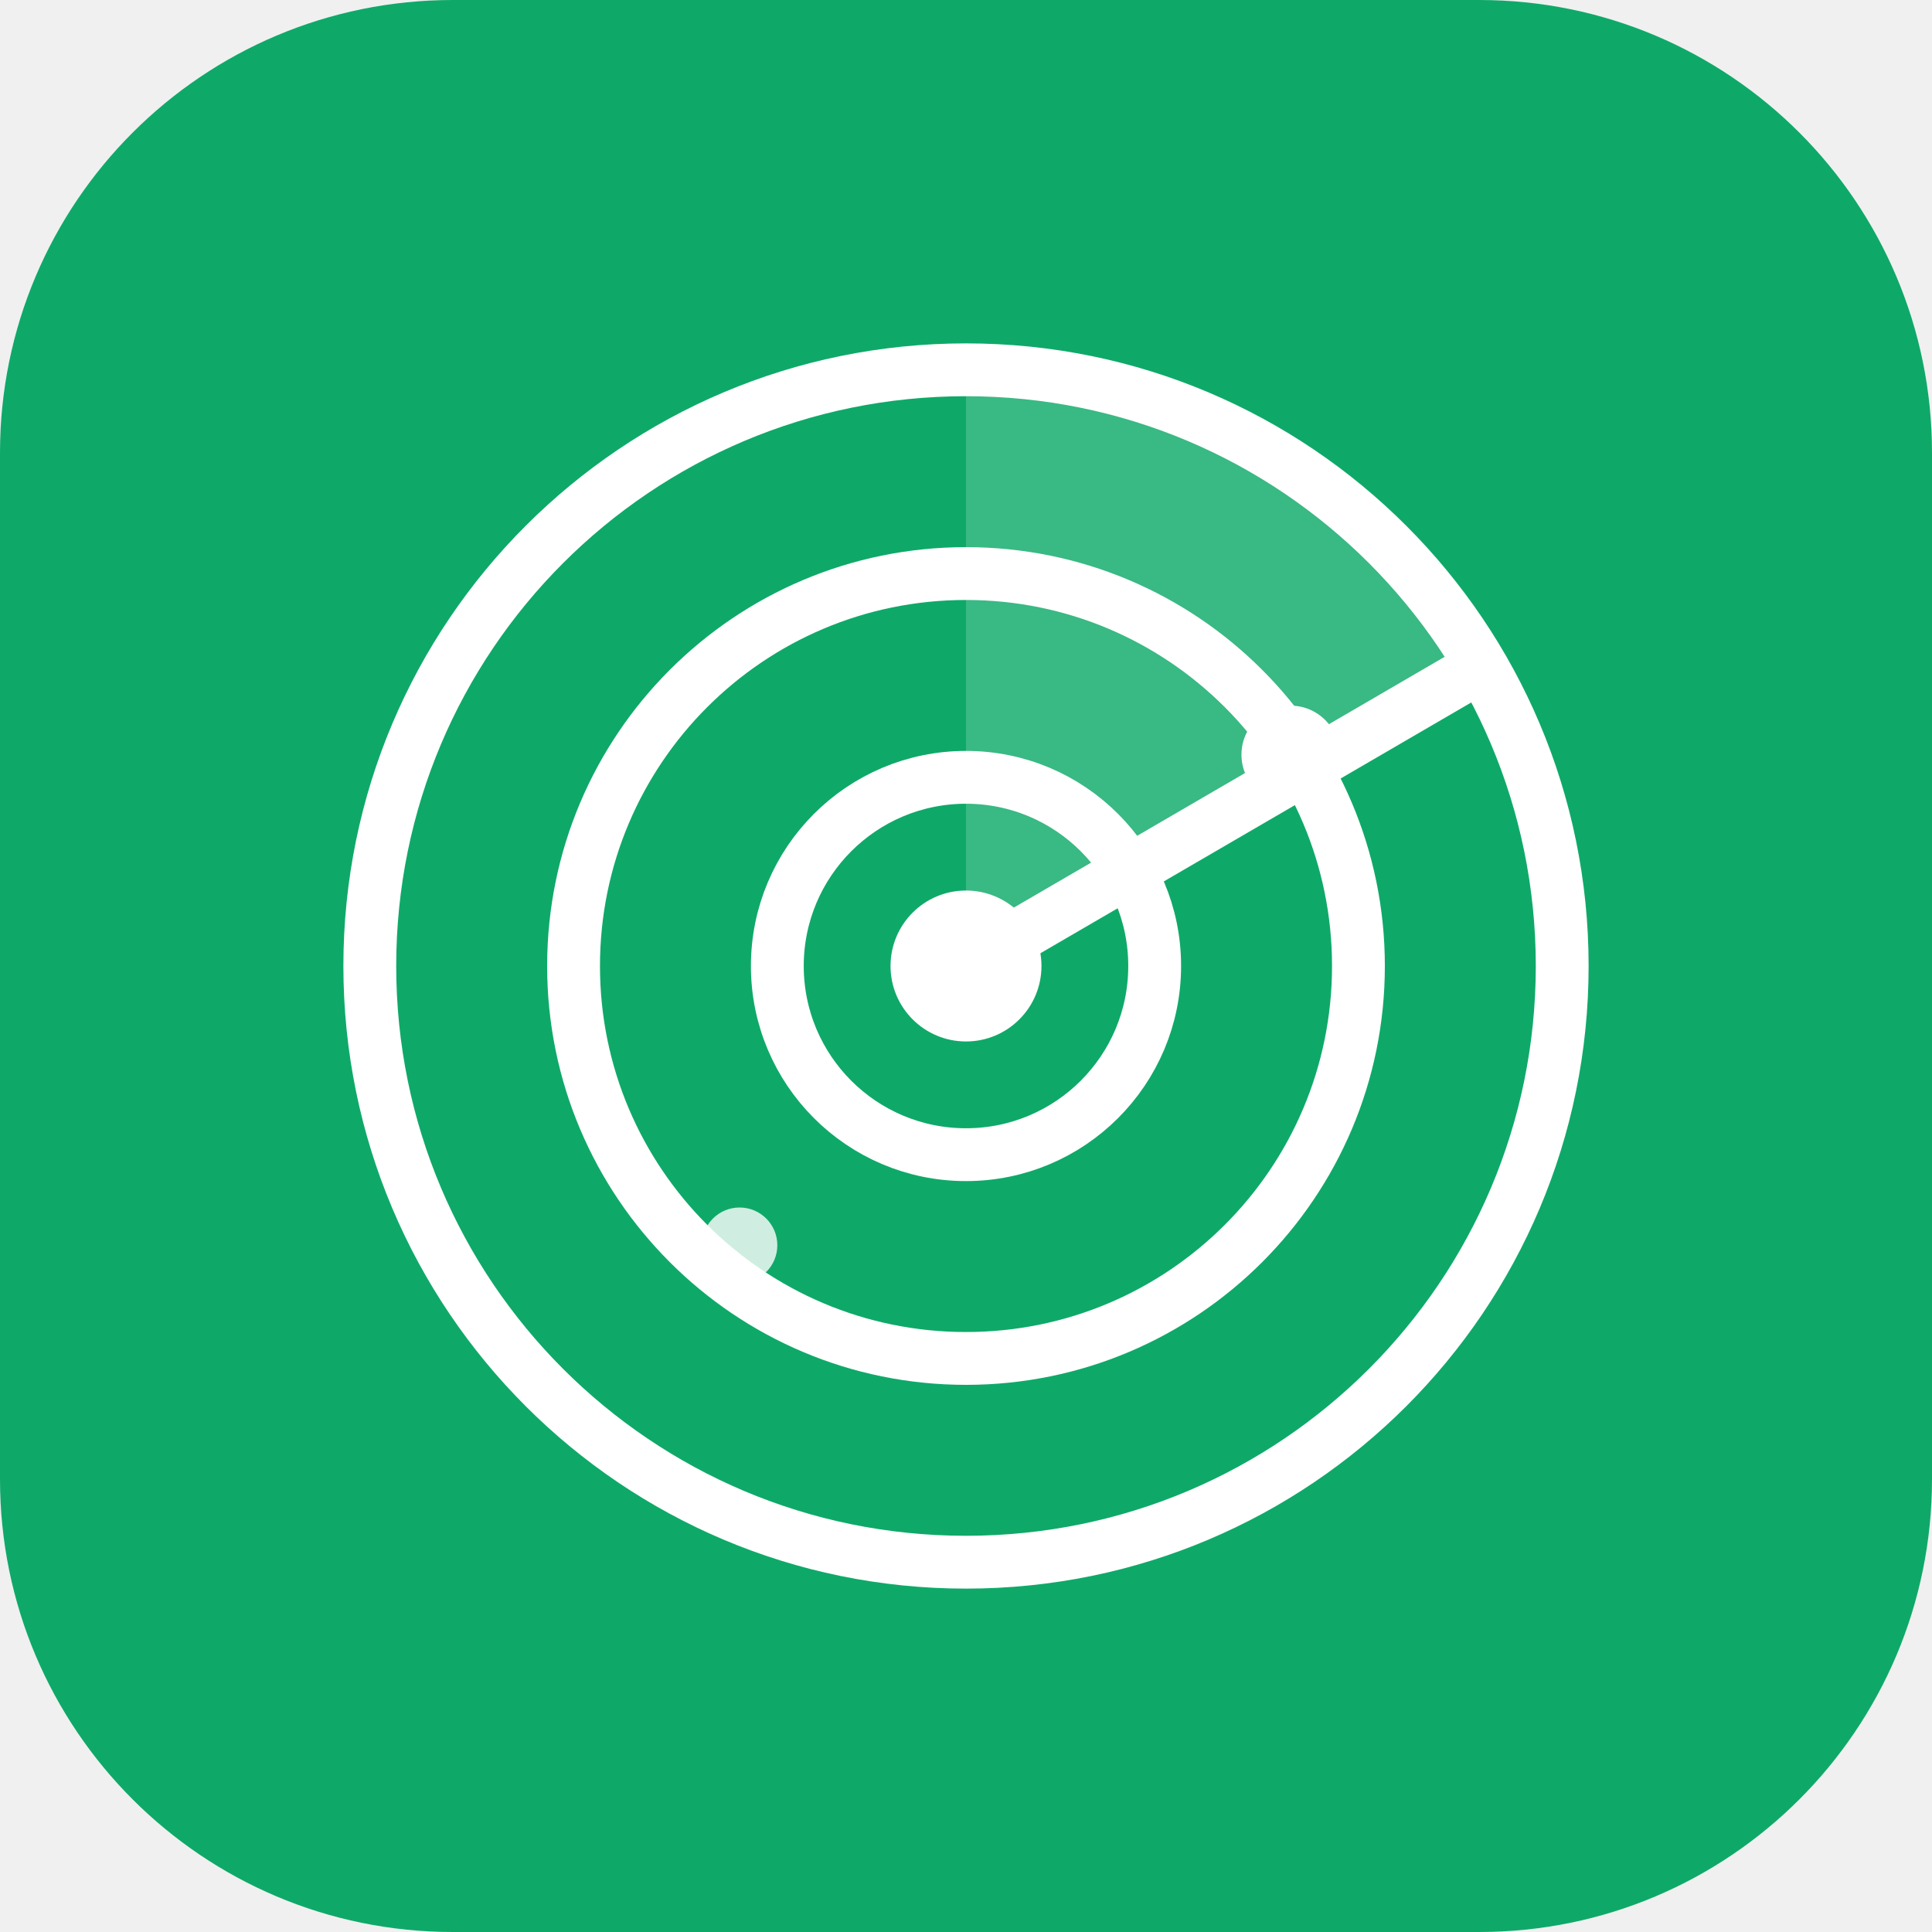
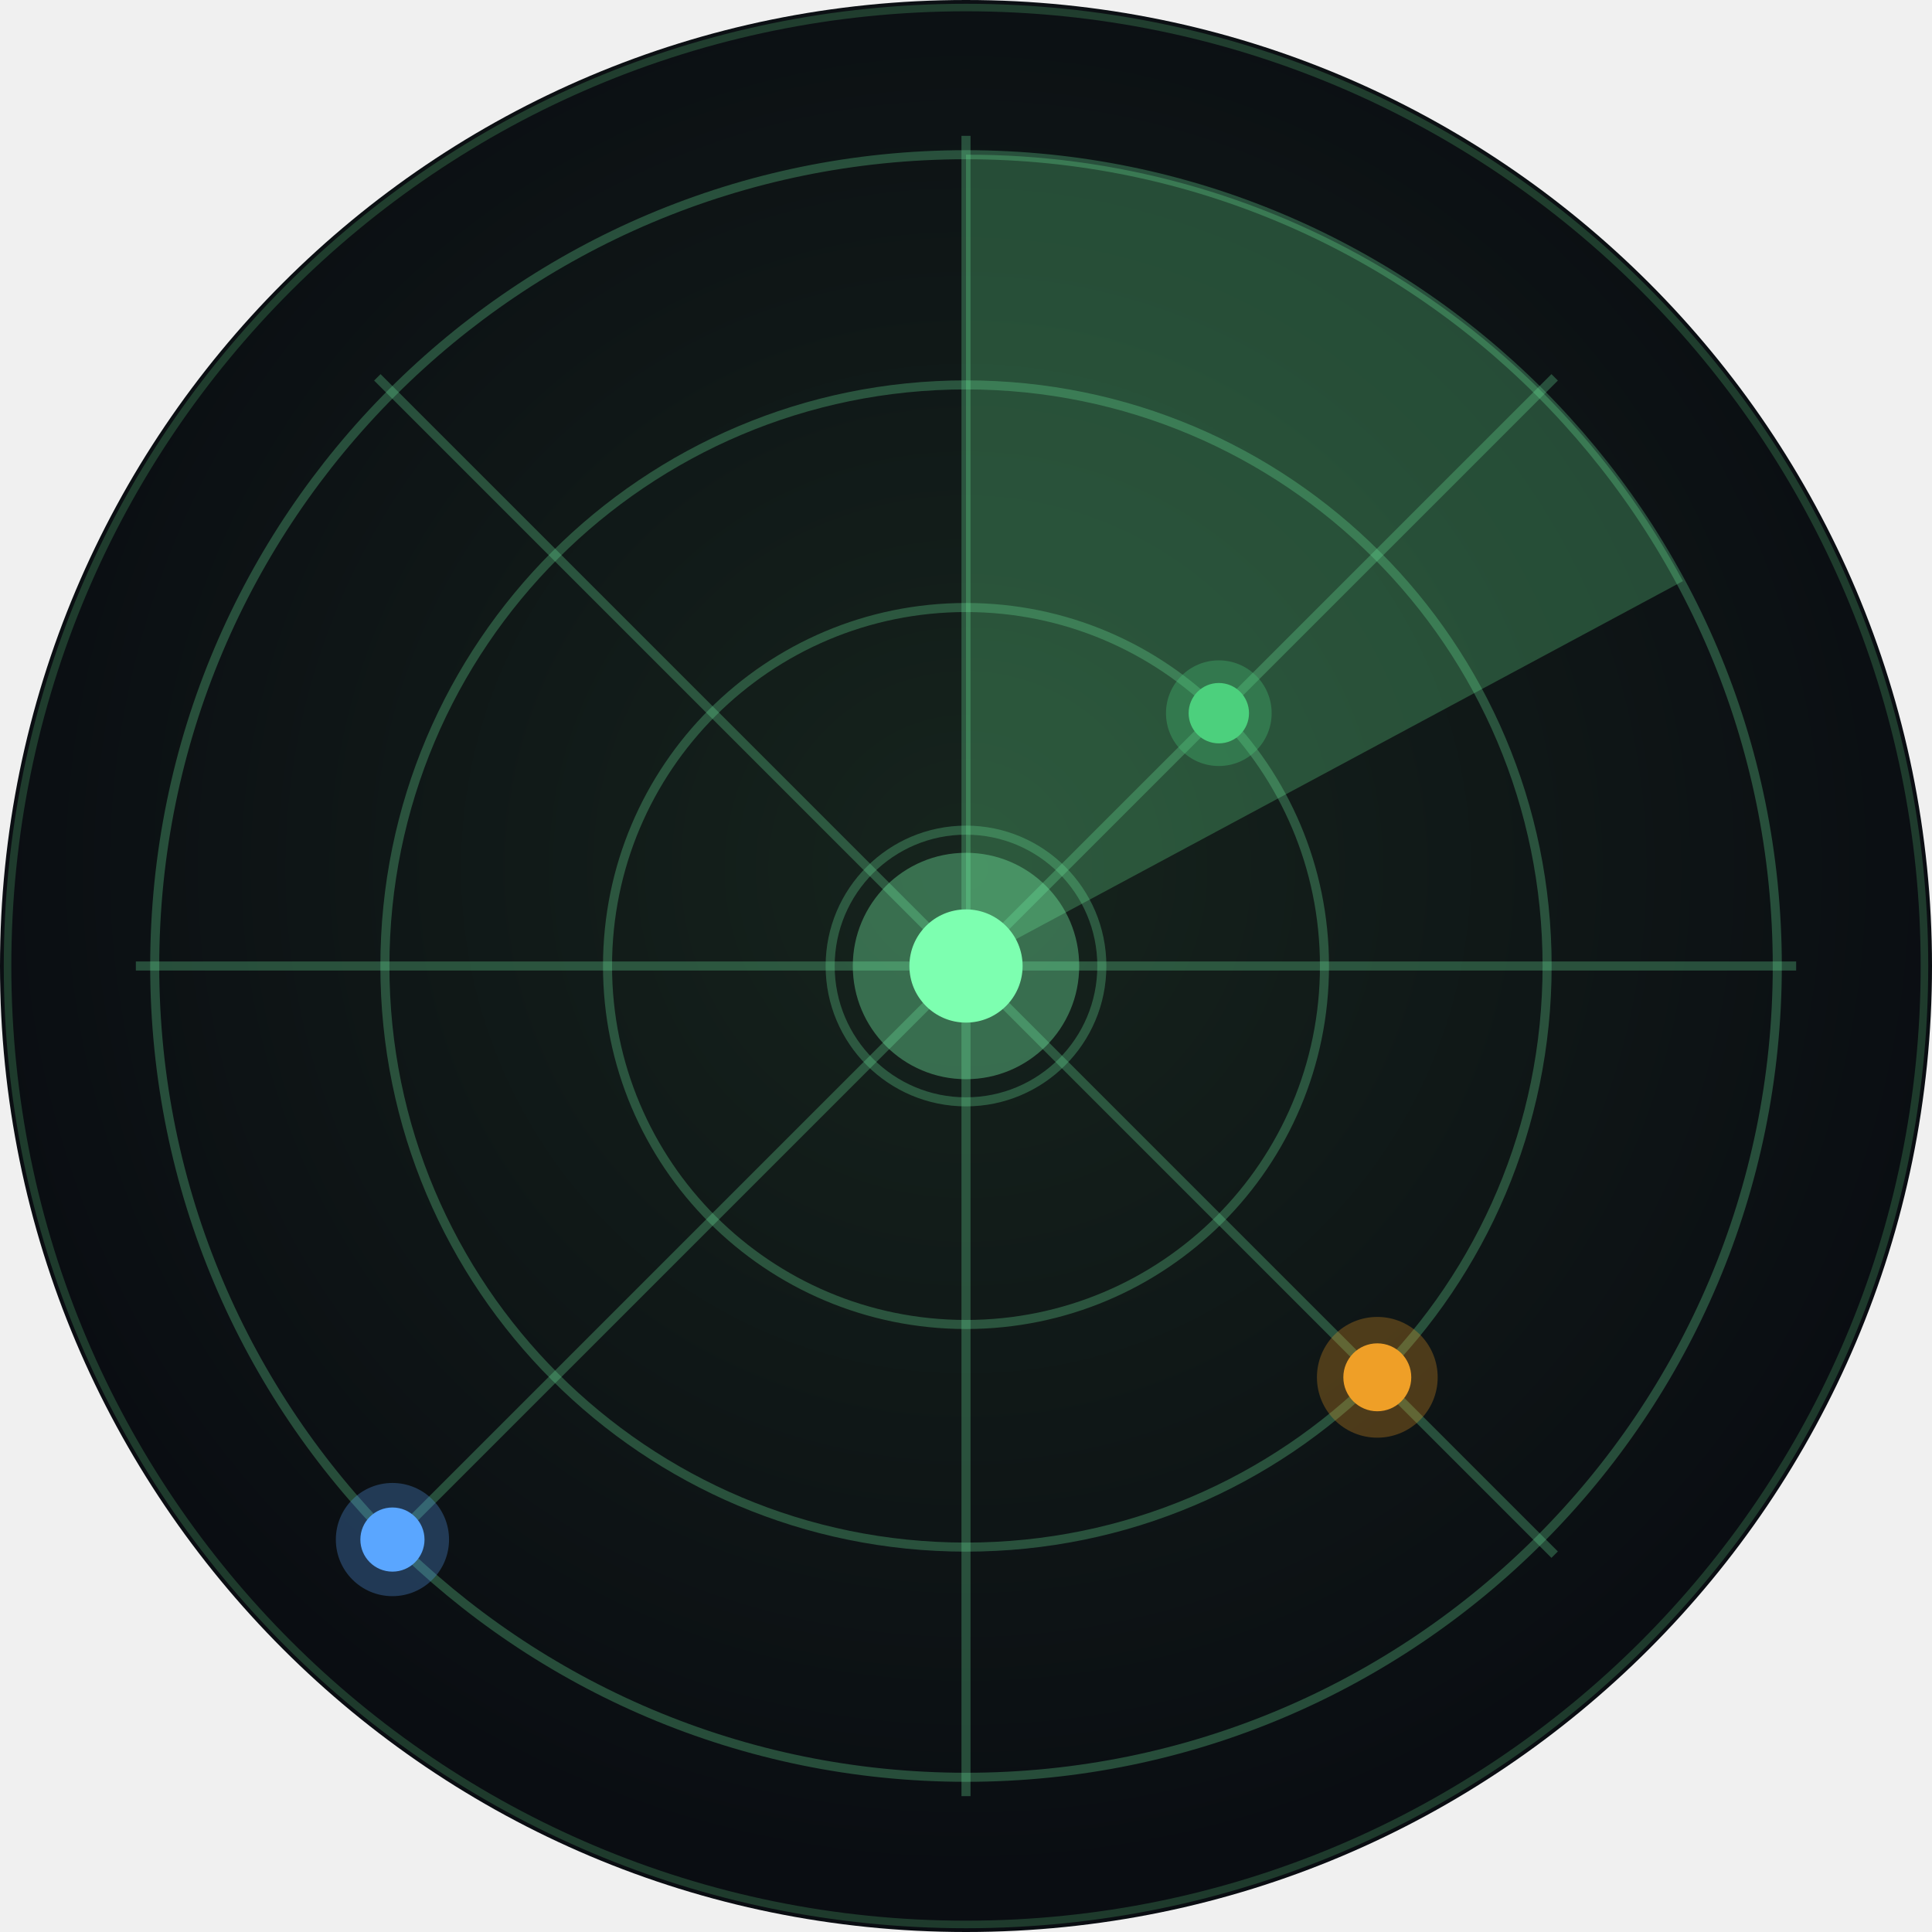
- <svg xmlns="http://www.w3.org/2000/svg" viewBox="0 0 512 512" width="512" height="512" role="img" aria-label="txtradar radar mark">
-   <rect width="512" height="512" rx="120" fill="#0ea968" />
-   <g fill="none" stroke="#ffffff" stroke-width="14" stroke-linecap="round">
-     <circle cx="256" cy="256" r="158" />
-     <circle cx="256" cy="256" r="104" />
-     <circle cx="256" cy="256" r="50" />
-     <path d="M256 256 L390 178" />
+ <svg xmlns="http://www.w3.org/2000/svg" viewBox="0 0 512 512" width="512" height="512" role="img" aria-label="txtradar radar">
+   <defs>
+     <radialGradient id="disc" cx="50%" cy="45%" r="72%">
+       <stop offset="0%" stop-color="#16241d" />
+       <stop offset="72%" stop-color="#0a0d12" />
+     </radialGradient>
+   </defs>
+   <circle cx="256" cy="256" r="256" fill="url(#disc)" />
+   <circle cx="256" cy="256" r="254" fill="none" stroke="#6ef096" stroke-opacity="0.20" stroke-width="2" />
+   <g fill="none" stroke="#69dc96" stroke-opacity="0.30" stroke-width="2.4">
+     <circle cx="256" cy="256" r="215" />
+     <circle cx="256" cy="256" r="154" />
+     <circle cx="256" cy="256" r="95" />
+     <circle cx="256" cy="256" r="36" />
+     <line x1="36" y1="256" x2="476" y2="256" />
+     <line x1="256" y1="36" x2="256" y2="476" />
+     <line x1="100" y1="100" x2="412" y2="412" />
+     <line x1="412" y1="100" x2="100" y2="412" />
  </g>
-   <path d="M256 256 L390 178 A158 158 0 0 0 256 98 Z" fill="#ffffff" fill-opacity="0.18" />
-   <circle cx="256" cy="256" r="20" fill="#ffffff" />
-   <circle cx="342" cy="200" r="13" fill="#ffffff" />
-   <circle cx="196" cy="330" r="10" fill="#ffffff" fill-opacity="0.8" />
+   <path d="M256 256 L256 41 A215 215 0 0 1 446 154 Z" fill="#6ef096" fill-opacity="0.26" />
+   <circle cx="365" cy="365" r="16" fill="#ef9f27" fill-opacity="0.28" />
+   <circle cx="365" cy="365" r="9" fill="#ef9f27" />
+   <circle cx="104" cy="408" r="15" fill="#5aa6ff" fill-opacity="0.28" />
+   <circle cx="104" cy="408" r="8.5" fill="#5aa6ff" />
+   <circle cx="323" cy="189" r="14" fill="#4cd07d" fill-opacity="0.3" />
+   <circle cx="323" cy="189" r="8" fill="#4cd07d" />
+   <circle cx="256" cy="256" r="30" fill="#7dffb0" fill-opacity="0.35" />
+   <circle cx="256" cy="256" r="15" fill="#7dffb0" />
</svg>
